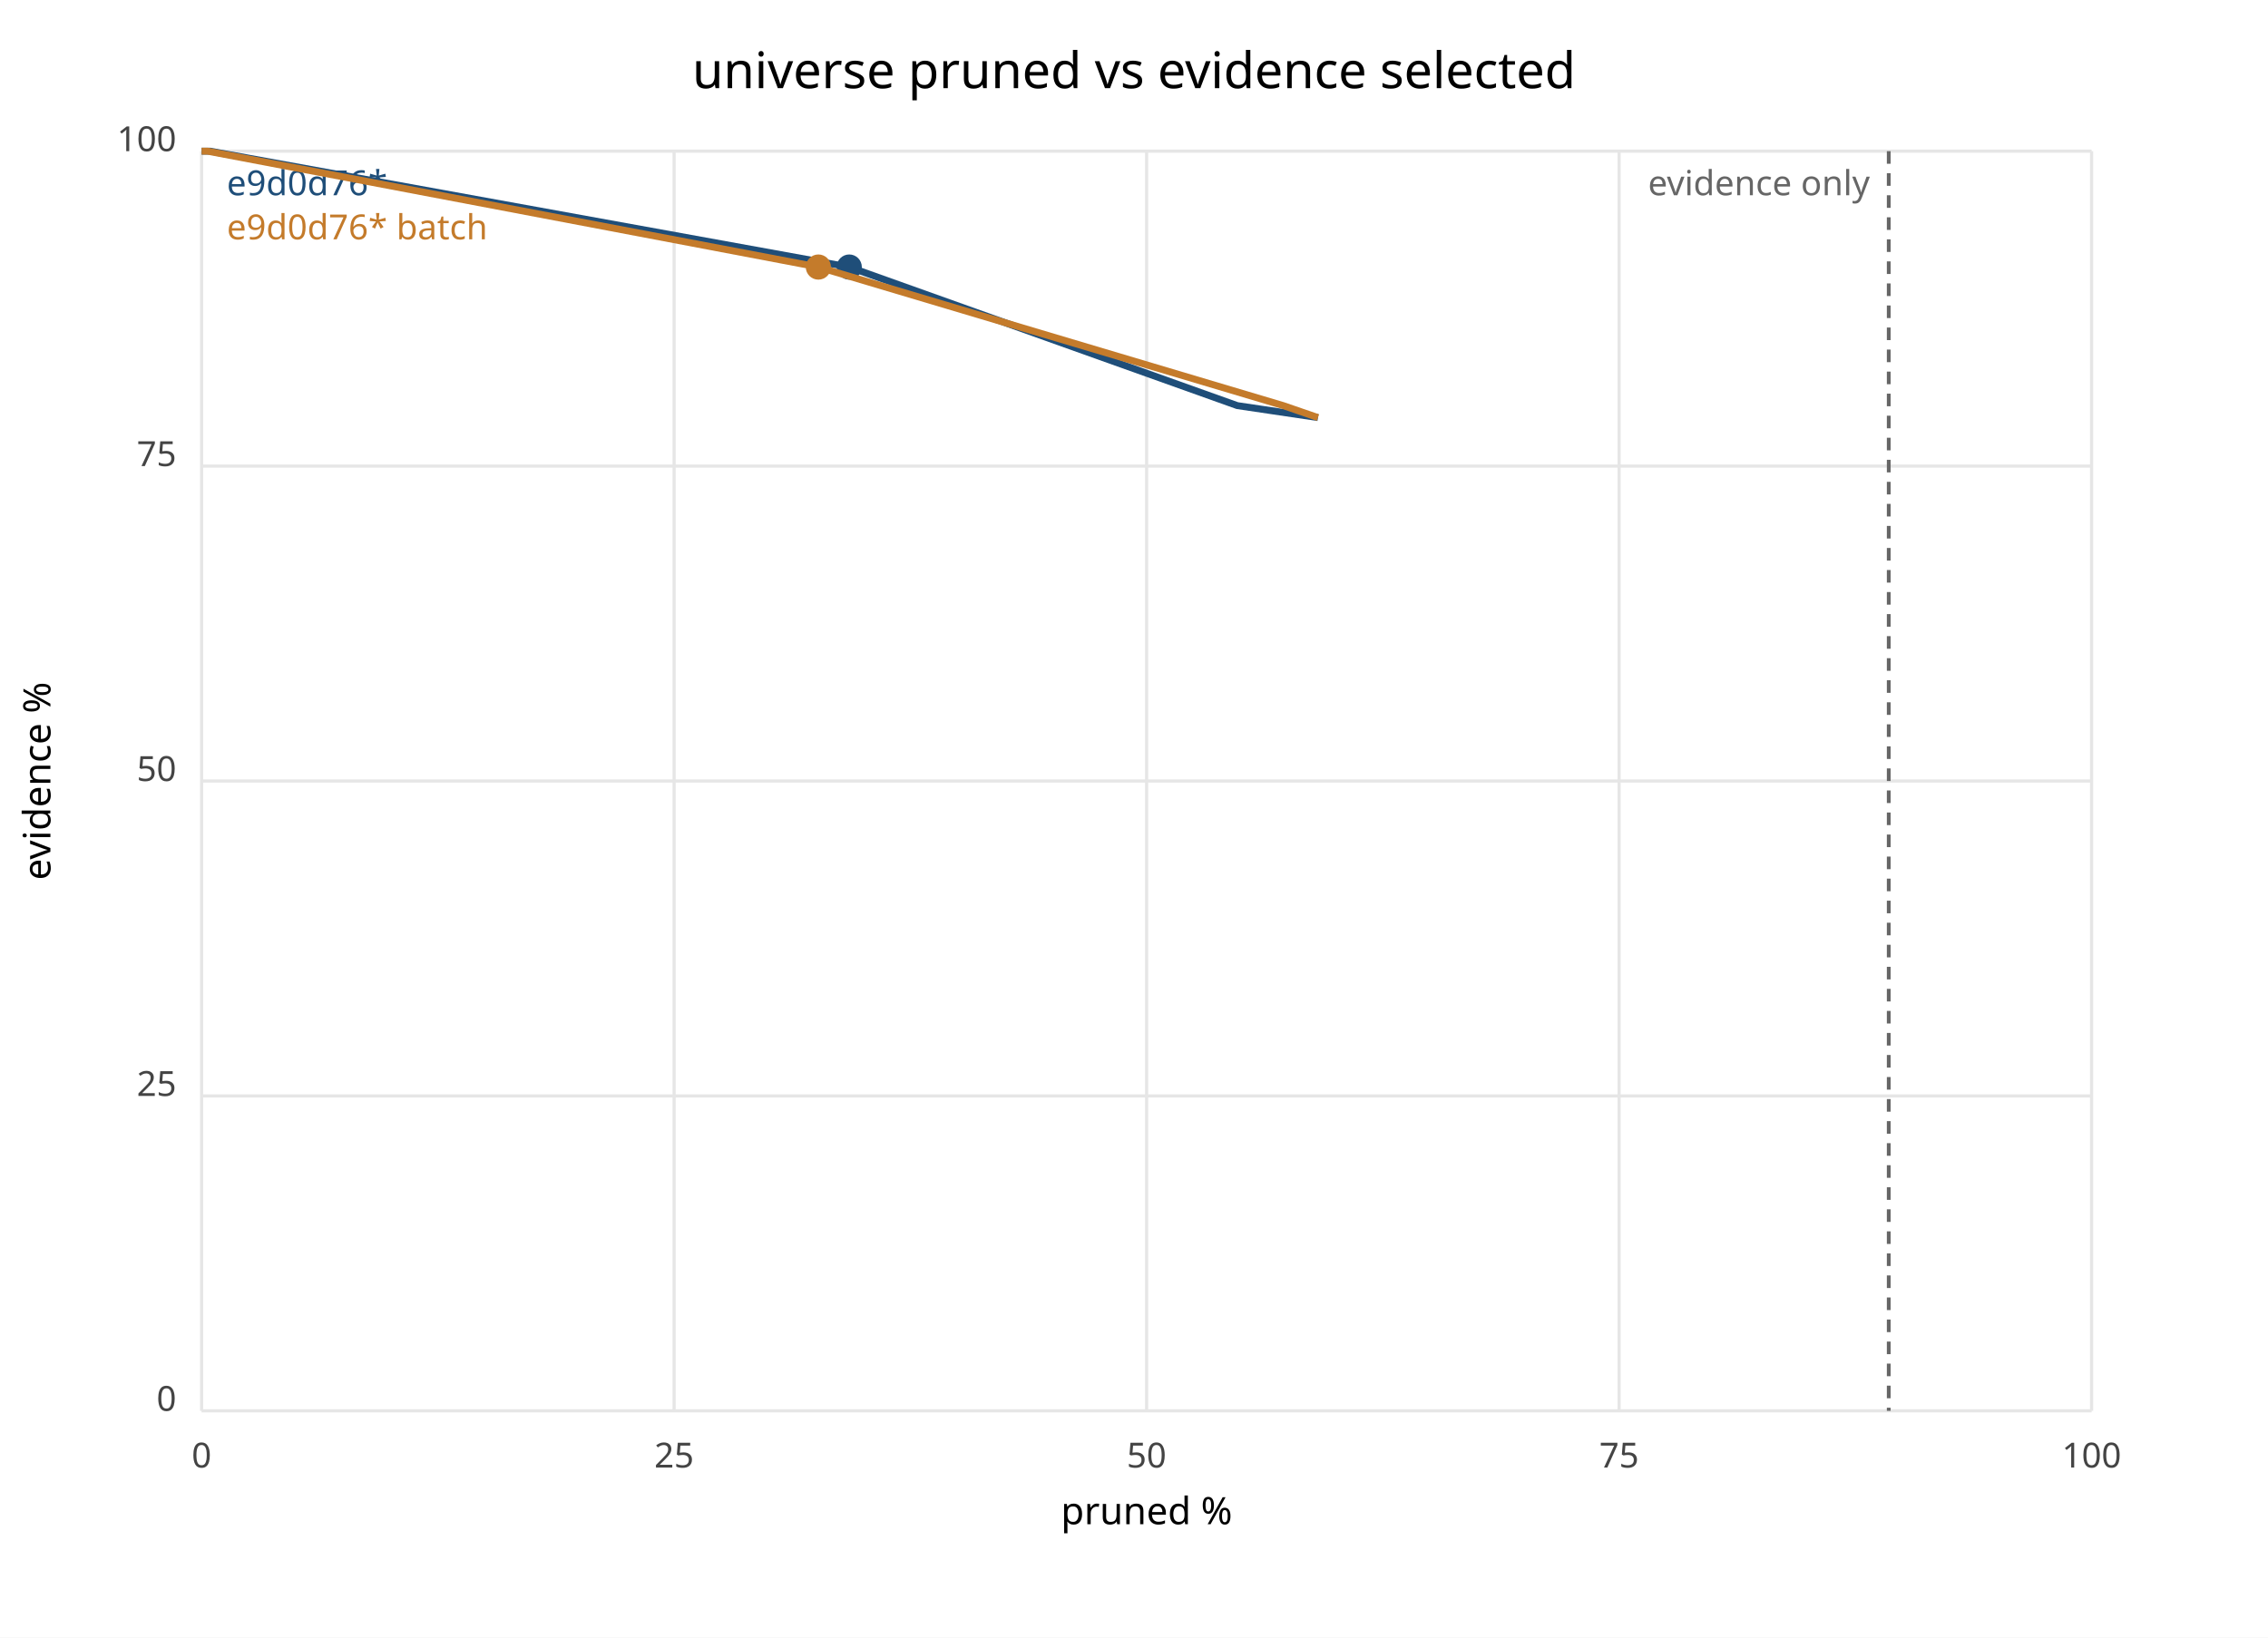
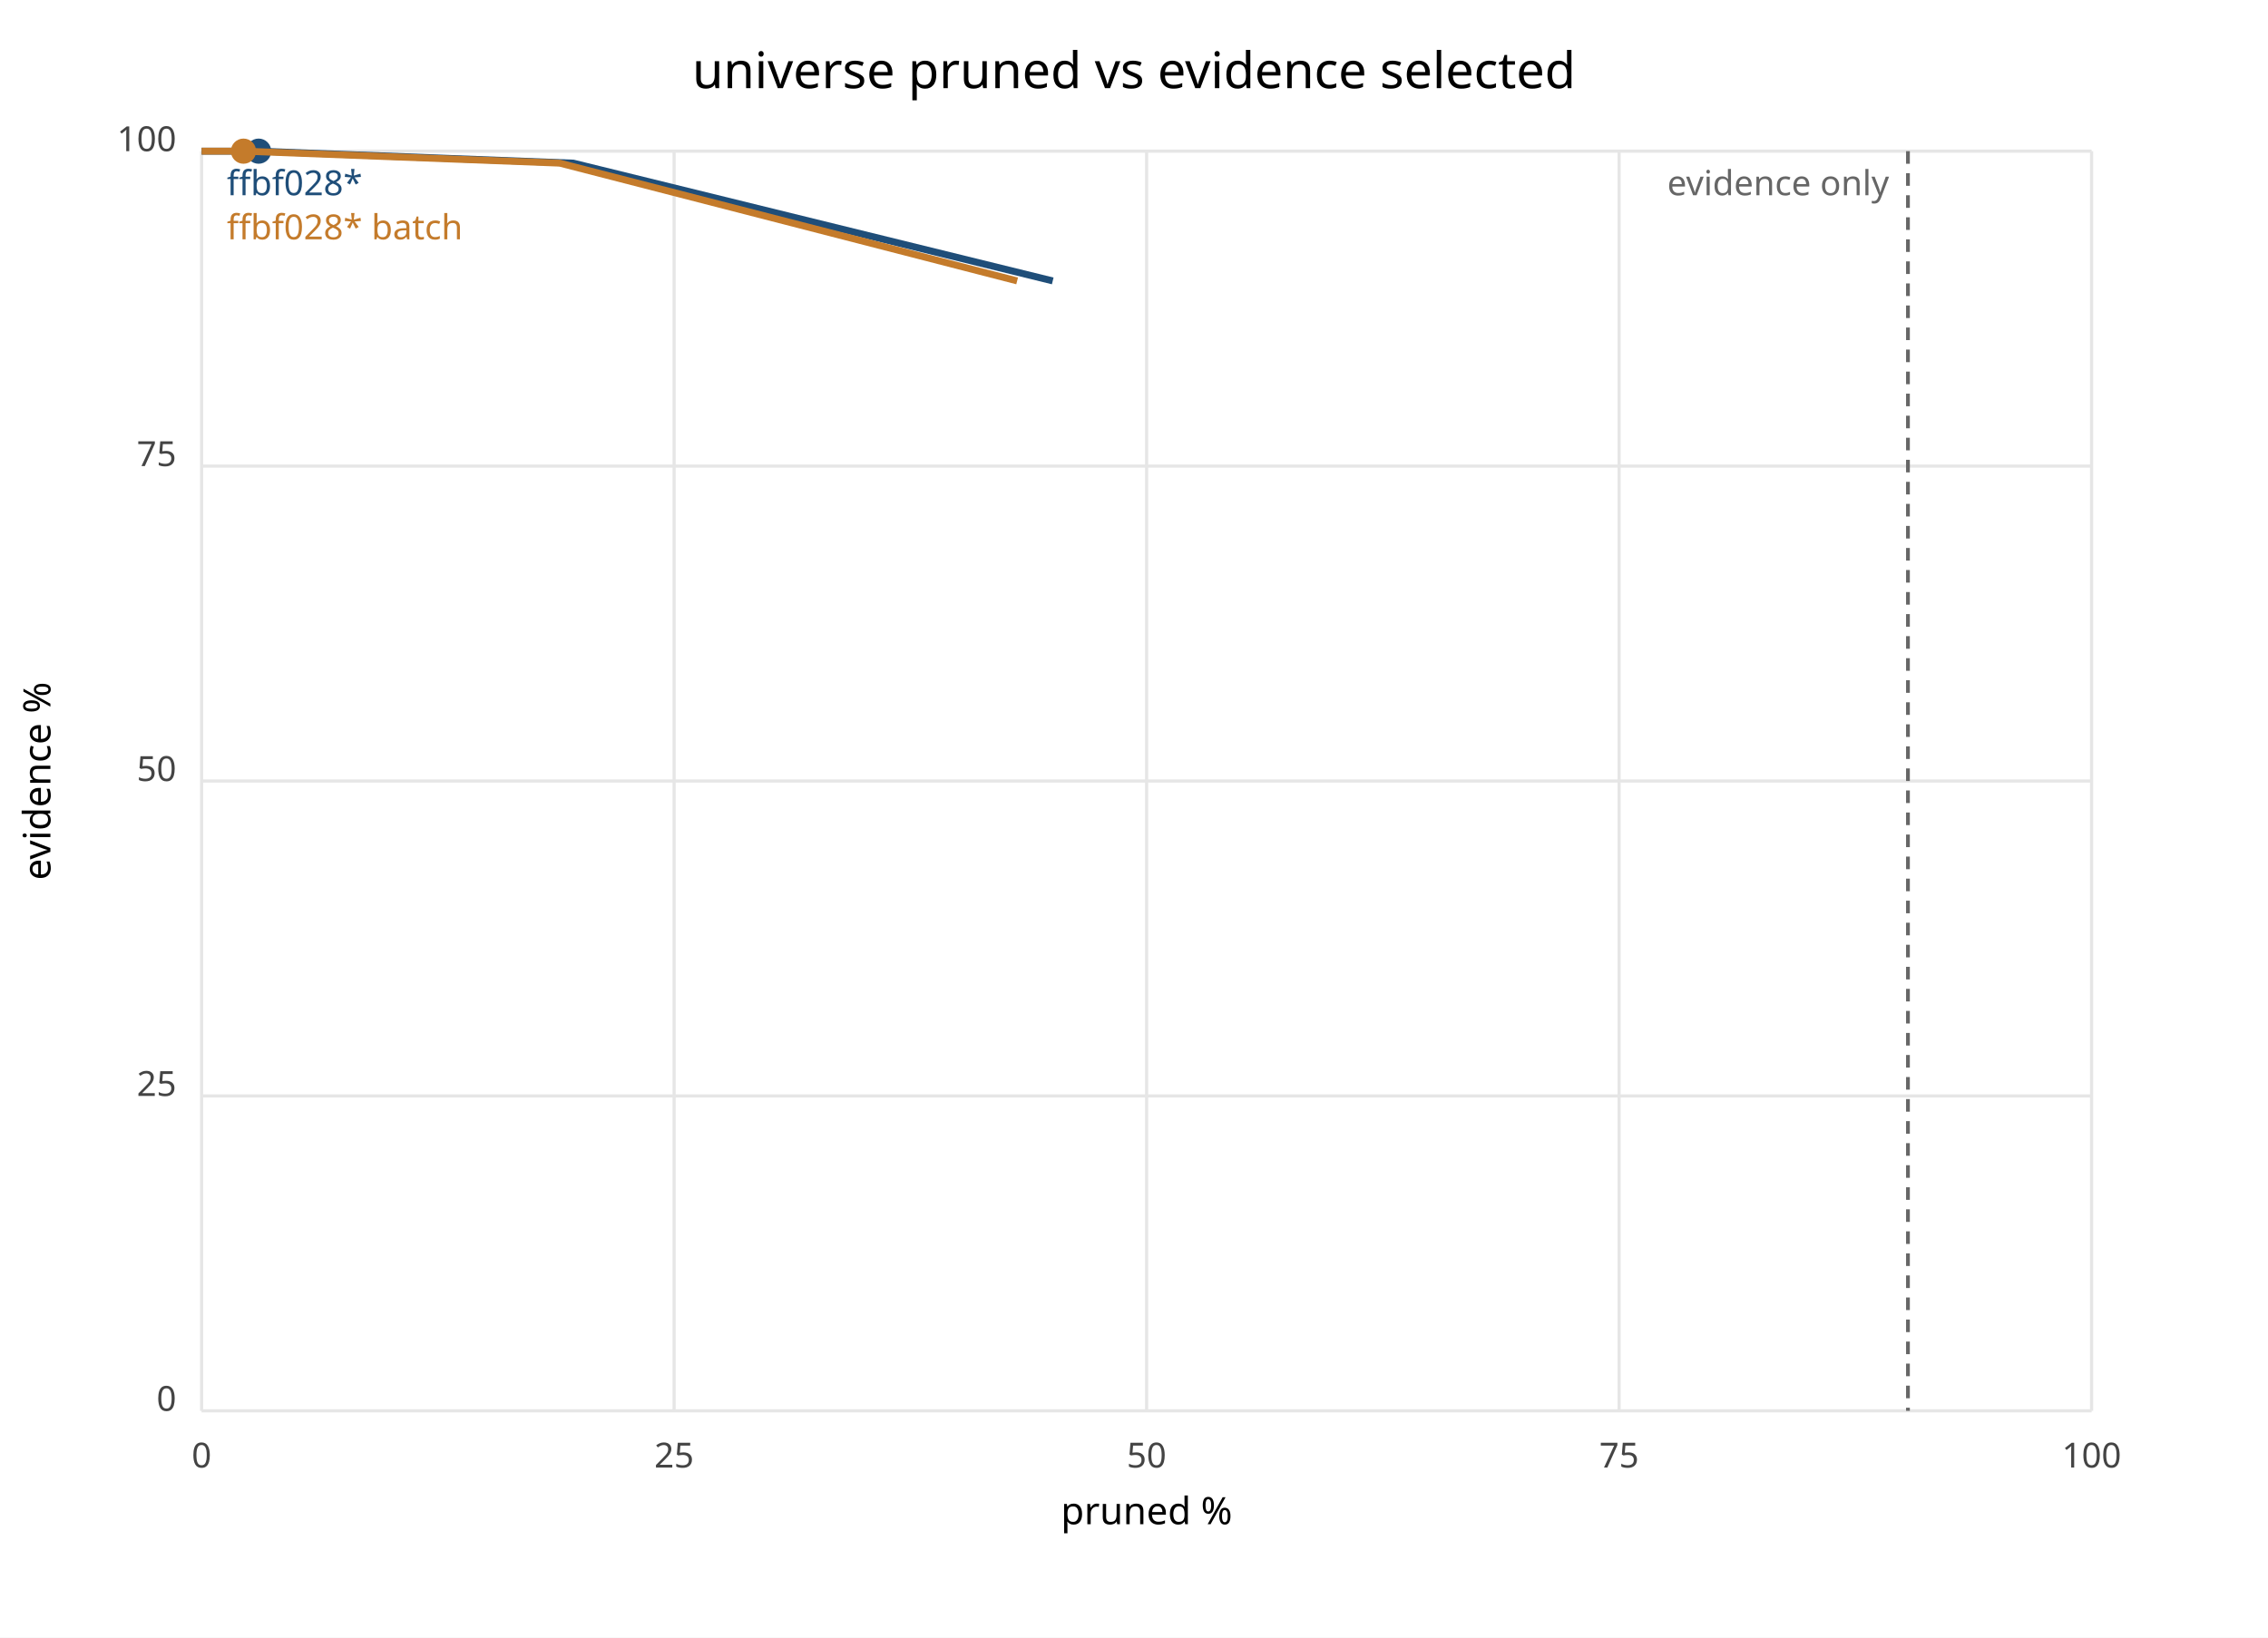
<svg xmlns="http://www.w3.org/2000/svg" width="720" height="520" viewBox="0 0 720 520">
  <rect width="100%" height="100%" fill="#ffffff" />
  <text x="360" y="28" text-anchor="middle" font-family="ui-sans-serif, sans-serif" font-size="16">universe pruned vs evidence selected</text>
  <line x1="64.0" y1="48" x2="64.0" y2="448" stroke="#e6e6e6" />
  <line x1="64" y1="448.0" x2="664" y2="448.0" stroke="#e6e6e6" />
  <text x="64.0" y="466" text-anchor="middle" font-family="ui-sans-serif, sans-serif" font-size="11" fill="#444">0</text>
  <text x="56" y="448.0" text-anchor="end" font-family="ui-sans-serif, sans-serif" font-size="11" fill="#444">0</text>
  <line x1="214.0" y1="48" x2="214.0" y2="448" stroke="#e6e6e6" />
  <line x1="64" y1="348.0" x2="664" y2="348.0" stroke="#e6e6e6" />
  <text x="214.0" y="466" text-anchor="middle" font-family="ui-sans-serif, sans-serif" font-size="11" fill="#444">25</text>
  <text x="56" y="348.0" text-anchor="end" font-family="ui-sans-serif, sans-serif" font-size="11" fill="#444">25</text>
  <line x1="364.0" y1="48" x2="364.0" y2="448" stroke="#e6e6e6" />
  <line x1="64" y1="248.0" x2="664" y2="248.0" stroke="#e6e6e6" />
  <text x="364.0" y="466" text-anchor="middle" font-family="ui-sans-serif, sans-serif" font-size="11" fill="#444">50</text>
  <text x="56" y="248.0" text-anchor="end" font-family="ui-sans-serif, sans-serif" font-size="11" fill="#444">50</text>
  <line x1="514.0" y1="48" x2="514.0" y2="448" stroke="#e6e6e6" />
  <line x1="64" y1="148.0" x2="664" y2="148.0" stroke="#e6e6e6" />
  <text x="514.0" y="466" text-anchor="middle" font-family="ui-sans-serif, sans-serif" font-size="11" fill="#444">75</text>
  <text x="56" y="148.0" text-anchor="end" font-family="ui-sans-serif, sans-serif" font-size="11" fill="#444">75</text>
  <line x1="664.0" y1="48" x2="664.0" y2="448" stroke="#e6e6e6" />
  <line x1="64" y1="48.0" x2="664" y2="48.0" stroke="#e6e6e6" />
  <text x="664.0" y="466" text-anchor="middle" font-family="ui-sans-serif, sans-serif" font-size="11" fill="#444">100</text>
  <text x="56" y="48.0" text-anchor="end" font-family="ui-sans-serif, sans-serif" font-size="11" fill="#444">100</text>
  <text x="364" y="484" text-anchor="middle" font-family="ui-sans-serif, sans-serif" font-size="12">pruned %</text>
  <text x="16" y="248" transform="rotate(-90 16 248)" text-anchor="middle" font-family="ui-sans-serif, sans-serif" font-size="12">evidence %</text>
-   <line x1="599.6" y1="48" x2="599.6" y2="448" stroke="#666" stroke-dasharray="4 3" stroke-width="1.2" />
-   <text x="593.6" y="62" text-anchor="end" font-family="ui-sans-serif, sans-serif" font-size="11" fill="#666">evidence only</text>
-   <polyline fill="none" stroke="#1f4e79" stroke-width="2.2" points="418.4,132.6 392.8,128.8 269.6,84.8 66.7,48.0 64.0,48.0" />
-   <circle cx="269.6" cy="84.8" r="4" fill="#1f4e79" />
-   <text x="72" y="62.0" font-family="ui-sans-serif, sans-serif" font-size="11" fill="#1f4e79">e9d0d76*</text>
-   <polyline fill="none" stroke="#c47b2b" stroke-width="2.2" points="418.4,132.6 407.4,128.8 259.8,84.8 65.9,48.0 64.0,48.0" />
-   <circle cx="259.8" cy="84.8" r="4" fill="#c47b2b" />
-   <text x="72" y="76.0" font-family="ui-sans-serif, sans-serif" font-size="11" fill="#c47b2b">e9d0d76* batch</text>
+   <line x1="605.7" y1="48" x2="605.7" y2="448" stroke="#666" stroke-dasharray="4 3" stroke-width="1.2" />
+   <text x="599.7" y="62" text-anchor="end" font-family="ui-sans-serif, sans-serif" font-size="11" fill="#666">evidence only</text>
+   <polyline fill="none" stroke="#1f4e79" stroke-width="2.2" points="334.2,89.2 182.0,51.8 82.1,48.0 64.0,48.0 64.0,48.0" />
+   <circle cx="82.1" cy="48.0" r="4" fill="#1f4e79" />
+   <text x="72" y="62.0" font-family="ui-sans-serif, sans-serif" font-size="11" fill="#1f4e79">ffbf028*</text>
+   <polyline fill="none" stroke="#c47b2b" stroke-width="2.2" points="322.9,89.2 177.7,51.8 77.3,48.0 64.0,48.0 64.0,48.0" />
+   <circle cx="77.3" cy="48.0" r="4" fill="#c47b2b" />
+   <text x="72" y="76.0" font-family="ui-sans-serif, sans-serif" font-size="11" fill="#c47b2b">ffbf028* batch</text>
</svg>
